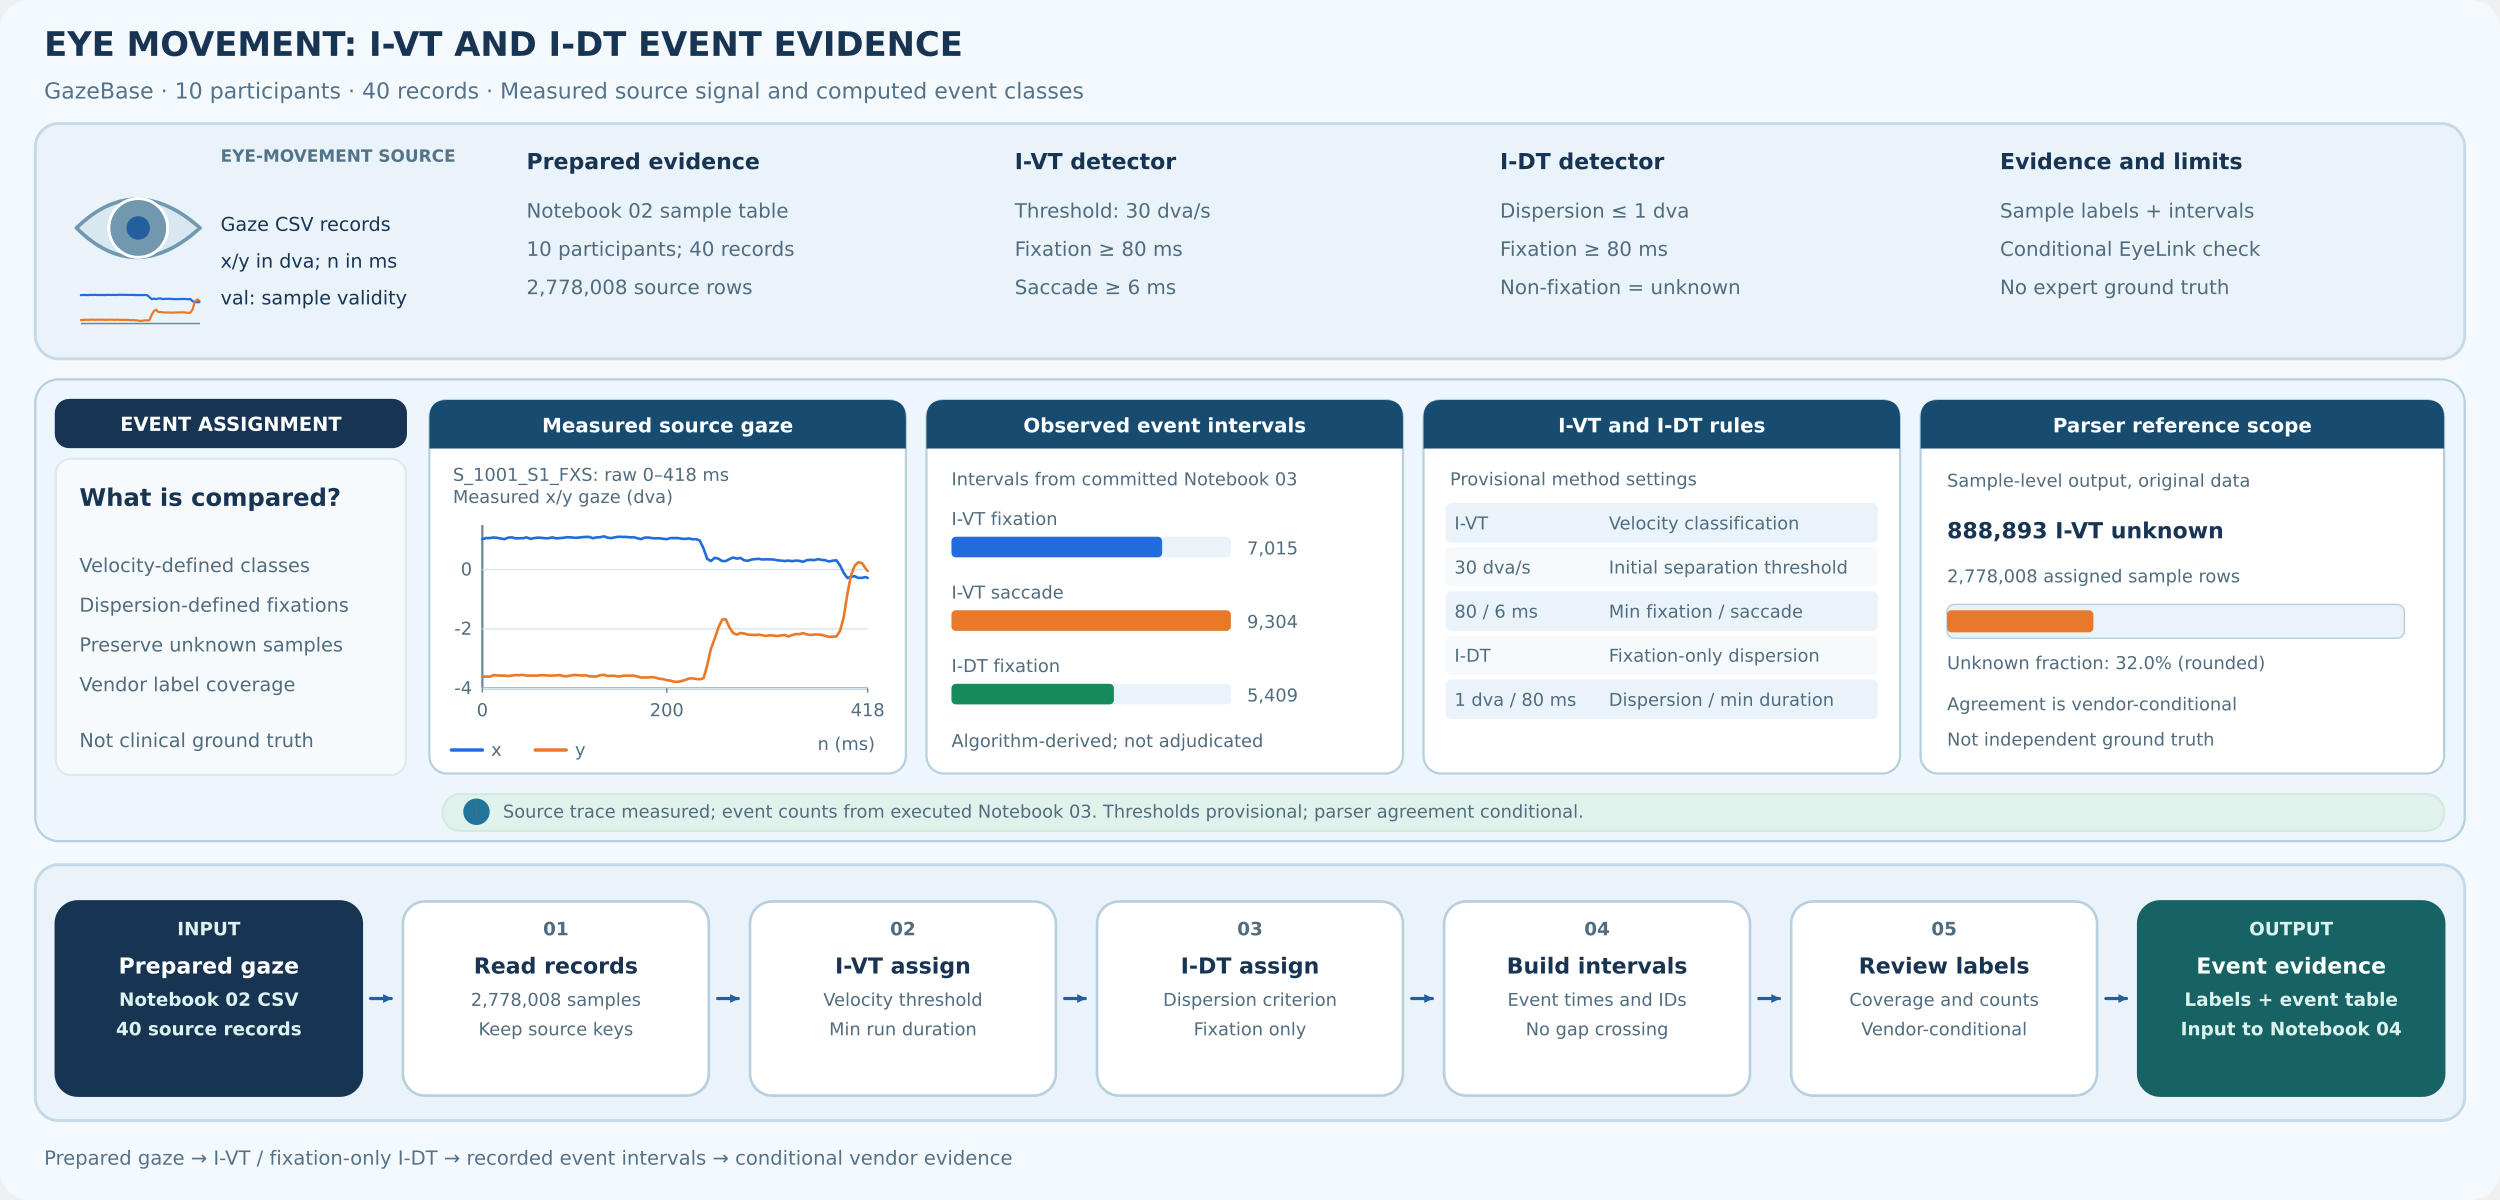
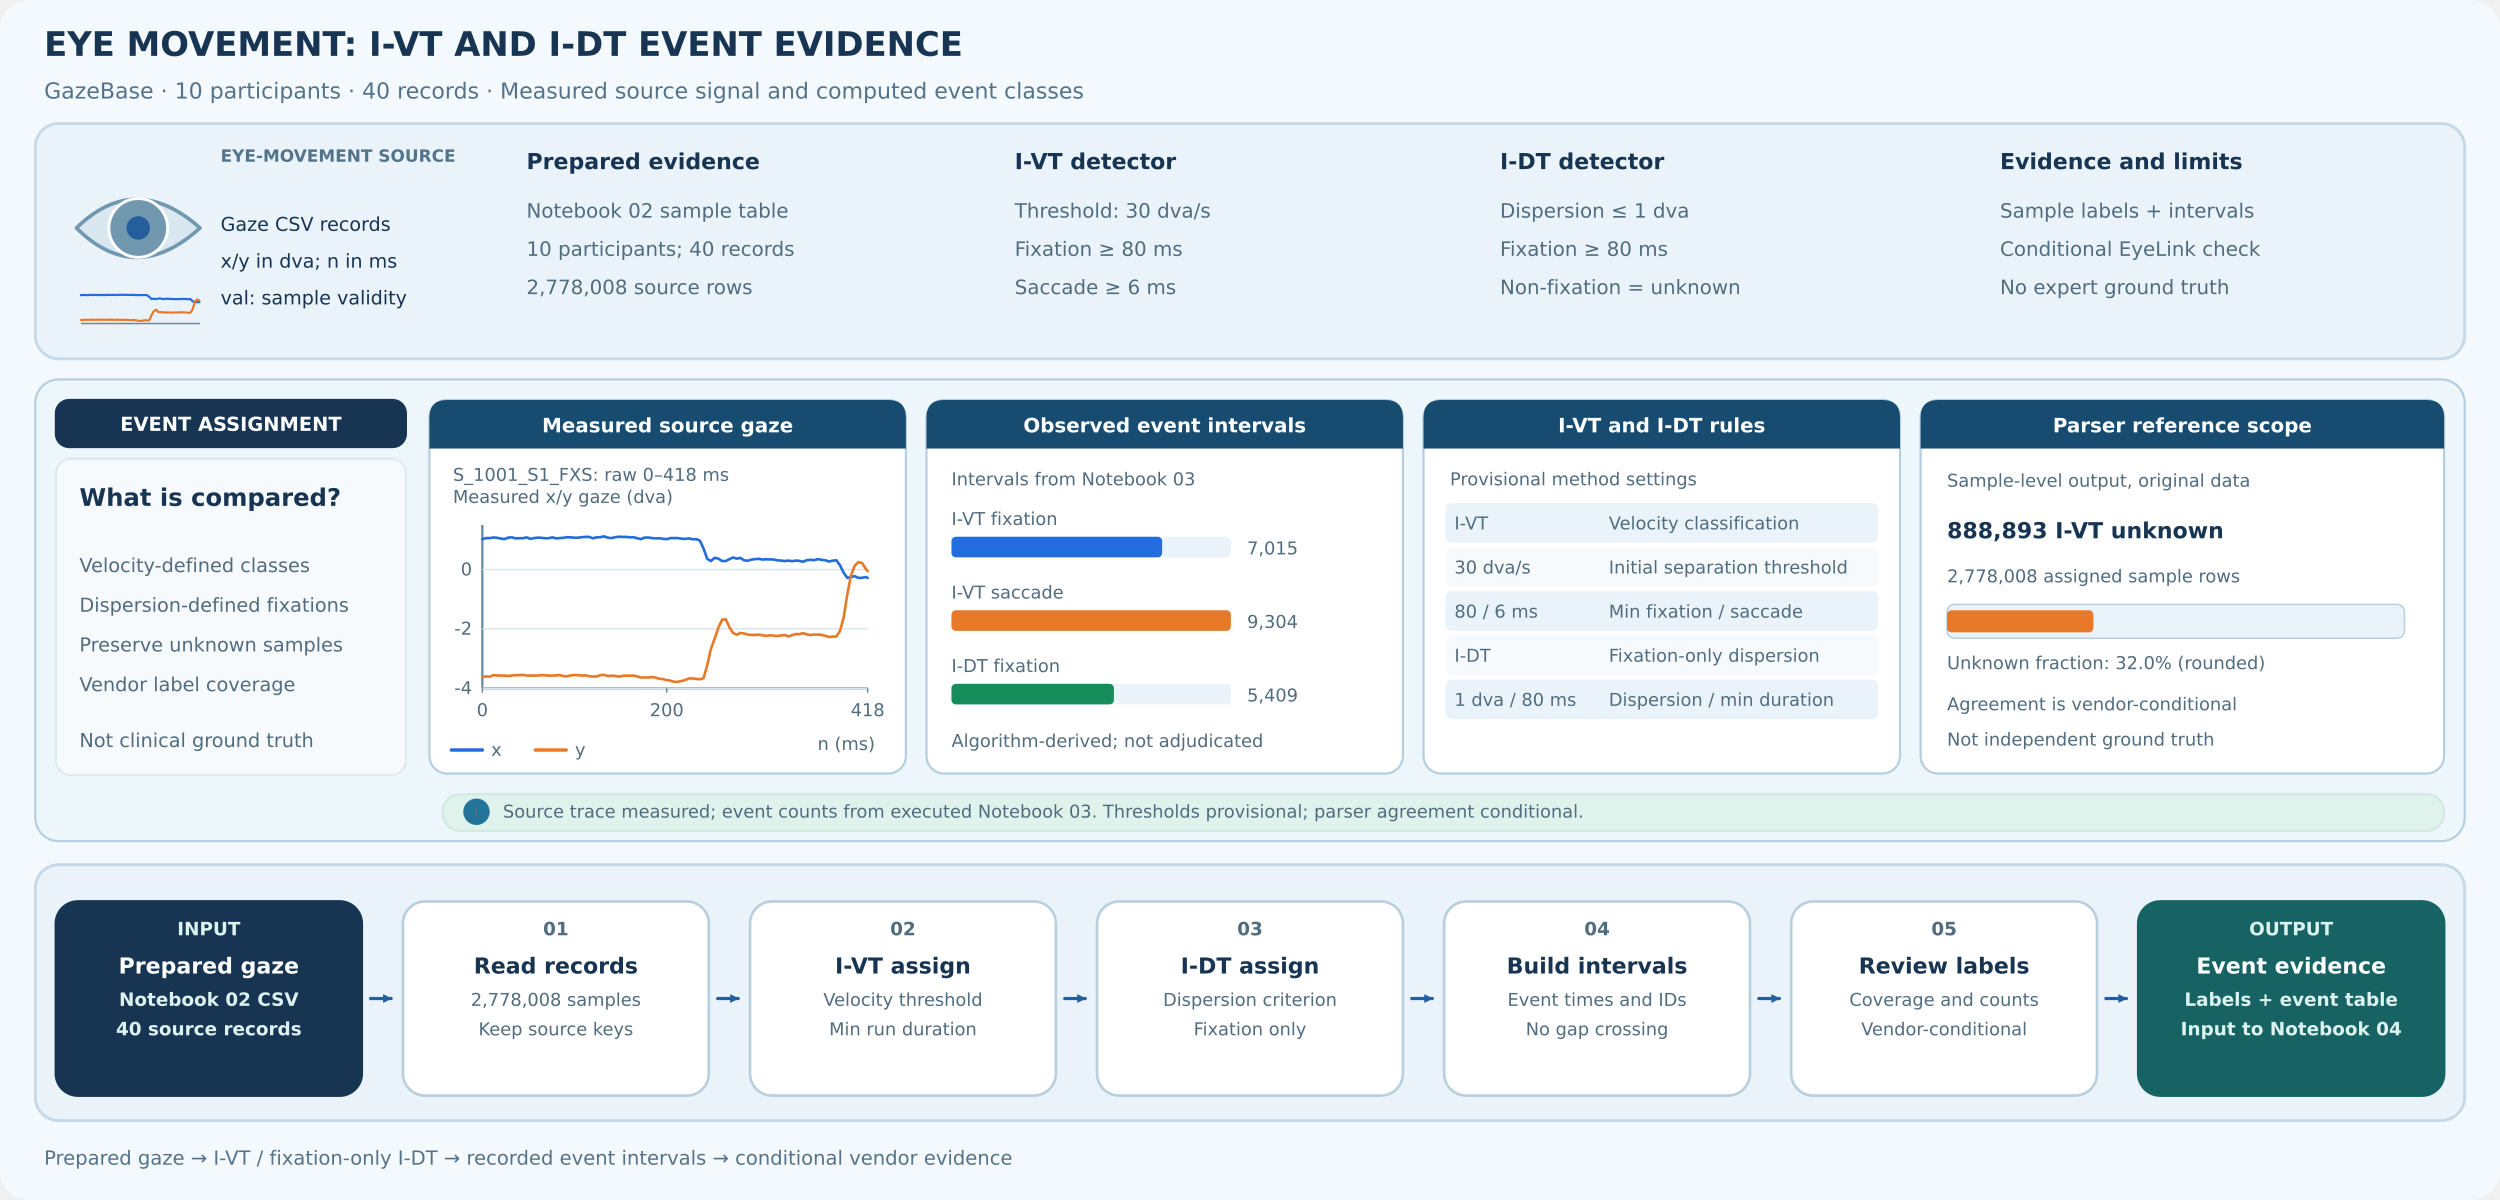
<svg xmlns="http://www.w3.org/2000/svg" width="1700" height="816" viewBox="0 0 1700 816" role="img" aria-labelledby="svg-title svg-desc">
  <defs>
    <style>
.title{font:700 23px DejaVu Sans,Arial,sans-serif;fill:#173453}.subtitle{font:400 15px DejaVu Sans,Arial,sans-serif;fill:#54738A}.sourceheading{font:700 11.5px DejaVu Sans,Arial,sans-serif;fill:#53738A}.sourcebody{font:400 13px DejaVu Sans,Arial,sans-serif;fill:#173453}.ctxhead{font:700 15px DejaVu Sans,Arial,sans-serif;fill:#173453}.ctxbody{font:400 13.5px DejaVu Sans,Arial,sans-serif;fill:#506C7E}.focushead{font:700 16.5px DejaVu Sans,Arial,sans-serif;fill:#173453}.focusbody{font:400 13.1px DejaVu Sans,Arial,sans-serif;fill:#506C7E}.sectionlabel{font:700 13.2px DejaVu Sans,Arial,sans-serif;fill:white}.panelhead{font:700 13.5px DejaVu Sans,Arial,sans-serif;fill:white}.panelbody{font:400 12.1px DejaVu Sans,Arial,sans-serif;fill:#506C7E}.nodeid{font:700 12.5px DejaVu Sans,Arial,sans-serif;fill:#506C7E}.nodetitle{font:700 15px DejaVu Sans,Arial,sans-serif;fill:#173453}.nodedesc{font:400 12.1px DejaVu Sans,Arial,sans-serif;fill:#506C7E}.endnodeid{font:700 12.5px DejaVu Sans,Arial,sans-serif;fill:#DBF2EF}.endnodetitle{font:700 15px DejaVu Sans,Arial,sans-serif;fill:white}.footer{font:400 13.3px DejaVu Sans,Arial,sans-serif;fill:#54738A}</style>
    <marker id="arr" markerWidth="6" markerHeight="6" refX="5.5" refY="3" orient="auto" markerUnits="userSpaceOnUse">
      <path d="M0 0 L6 3 L0 6 Z" fill="#245E9D" />
    </marker>
  </defs>
  <rect x="0" y="0" width="1700" height="816" rx="20" fill="#F4F9FD" stroke="none" stroke-width="1" />
  <g id="band-0-header">
    <text x="30" y="38" class="title">EYE MOVEMENT: I-VT AND I-DT EVENT EVIDENCE</text>
    <text x="30" y="67" class="subtitle">GazeBase · 10 participants · 40 records · Measured source signal and computed event classes</text>
  </g>
  <g id="band-1-context">
    <rect x="24" y="84" width="1652" height="160" rx="16" fill="#EAF3FA" stroke="#C7D9E6" stroke-width="2" />
    <g id="source">
      <text x="150" y="110" class="sourceheading">EYE-MOVEMENT SOURCE</text>
      <path d="M52 155 Q92 116 136 155 Q92 195 52 155Z" fill="#D9E7F1" stroke="#7298B0" stroke-width="2.5" stroke-linejoin="round" />
      <circle cx="94" cy="155" r="20" fill="#7298B0" stroke="#FFFFFF" stroke-width="2" />
      <circle cx="94" cy="155" r="8" fill="#245E9D" />
      <line x1="55" y1="220" x2="136" y2="220" stroke="#66879D" stroke-width="1" />
      <path d="M55.0 200.7 L56.6 200.6 L58.1 200.6 L59.7 200.7 L61.2 200.5 L62.8 200.6 L64.3 200.5 L65.9 200.6 L67.4 200.6 L69.0 200.6 L70.5 200.6 L72.1 200.6 L73.6 200.5 L75.2 200.6 L76.7 200.5 L78.3 200.6 L79.8 200.5 L81.4 200.5 L82.9 200.5 L84.5 200.5 L86.0 200.5 L87.6 200.6 L89.1 200.5 L90.7 200.6 L92.2 200.6 L93.8 200.7 L95.3 200.6 L96.9 200.7 L98.4 200.6 L100.0 200.7 L101.5 201.9 L103.1 203.4 L104.6 203.1 L106.2 203.4 L107.7 203.0 L109.3 203.0 L110.8 203.4 L112.4 203.2 L113.9 203.2 L115.5 203.2 L117.0 203.3 L118.6 203.4 L120.1 203.4 L121.7 203.4 L123.2 203.3 L124.8 203.3 L126.3 203.3 L127.9 203.5 L129.4 203.3 L131.0 204.9 L132.5 205.4 L134.1 205.5 L135.6 205.4" fill="none" stroke="#236CDE" stroke-width="1.5" stroke-linecap="round" stroke-linejoin="round" />
      <path d="M55.0 217.6 L56.6 217.6 L58.1 217.4 L59.7 217.5 L61.2 217.4 L62.8 217.4 L64.3 217.5 L65.9 217.4 L67.4 217.4 L69.0 217.4 L70.5 217.4 L72.1 217.5 L73.6 217.4 L75.2 217.4 L76.7 217.4 L78.3 217.5 L79.8 217.4 L81.4 217.5 L82.9 217.5 L84.5 217.5 L86.0 217.5 L87.6 217.6 L89.1 217.7 L90.7 217.6 L92.2 217.8 L93.8 218.0 L95.3 218.2 L96.9 218.1 L98.4 217.8 L100.0 217.9 L101.5 217.8 L103.1 214.2 L104.6 211.6 L106.2 210.6 L107.7 212.2 L109.3 212.2 L110.8 212.4 L112.4 212.5 L113.9 212.5 L115.5 212.5 L117.0 212.6 L118.6 212.5 L120.1 212.5 L121.7 212.4 L123.2 212.4 L124.8 212.4 L126.3 212.5 L127.9 212.7 L129.4 212.7 L131.0 210.3 L132.5 205.1 L134.1 203.6 L135.6 204.4" fill="none" stroke="#E87929" stroke-width="1.5" stroke-linecap="round" stroke-linejoin="round" />
      <text x="150" y="157" class="sourcebody">Gaze CSV records</text>
      <text x="150" y="182" class="sourcebody">x/y in dva; n in ms</text>
      <text x="150" y="207" class="sourcebody">val: sample validity</text>
    </g>
    <g id="context-1">
      <text x="358" y="115" class="ctxhead">Prepared evidence</text>
      <text x="358" y="148" class="ctxbody">Notebook 02 sample table</text>
      <text x="358" y="174" class="ctxbody">10 participants; 40 records</text>
      <text x="358" y="200" class="ctxbody">2,778,008 source rows</text>
    </g>
    <g id="context-2">
      <text x="690" y="115" class="ctxhead">I-VT detector</text>
      <text x="690" y="148" class="ctxbody">Threshold: 30 dva/s</text>
      <text x="690" y="174" class="ctxbody">Fixation ≥ 80 ms</text>
      <text x="690" y="200" class="ctxbody">Saccade ≥ 6 ms</text>
    </g>
    <g id="context-3">
      <text x="1020" y="115" class="ctxhead">I-DT detector</text>
      <text x="1020" y="148" class="ctxbody">Dispersion ≤ 1 dva</text>
      <text x="1020" y="174" class="ctxbody">Fixation ≥ 80 ms</text>
      <text x="1020" y="200" class="ctxbody">Non-fixation = unknown</text>
    </g>
    <g id="context-4">
      <text x="1360" y="115" class="ctxhead">Evidence and limits</text>
      <text x="1360" y="148" class="ctxbody">Sample labels + intervals</text>
      <text x="1360" y="174" class="ctxbody">Conditional EyeLink check</text>
      <text x="1360" y="200" class="ctxbody">No expert ground truth</text>
    </g>
  </g>
  <g id="band-2-analysis">
    <rect x="24" y="258" width="1652" height="314" rx="16" fill="#EDF6FB" stroke="#B4CFE0" stroke-width="1.5" />
    <g id="focus">
      <rect x="38" y="272" width="238" height="32" rx="9" fill="#173453" stroke="#173453" stroke-width="1.5" />
      <text x="157" y="293" class="sectionlabel" text-anchor="middle">EVENT ASSIGNMENT</text>
      <rect x="38" y="312" width="238" height="215" rx="10" fill="#F7FAFD" stroke="#DFEAF0" stroke-width="1.5" />
      <text x="54" y="344" class="focushead">What is compared?</text>
      <text x="54" y="389" class="focusbody">Velocity-defined classes</text>
      <text x="54" y="416" class="focusbody">Dispersion-defined fixations</text>
      <text x="54" y="443" class="focusbody">Preserve unknown samples</text>
      <text x="54" y="470" class="focusbody">Vendor label coverage</text>
      <text x="54" y="508" class="focusbody">Not clinical ground truth</text>
    </g>
    <g id="panels">
      <g id="panel-1">
        <rect x="292" y="272" width="324" height="254" rx="12" fill="#FFFFFF" stroke="#B6CFDE" stroke-width="1.5" />
        <path d="M304 272 H604 Q616 272 616 284 V305 H292 V284 Q292 272 304 272 Z" fill="#174B70" />
        <text x="454" y="294" class="panelhead" text-anchor="middle">Measured source gaze</text>
        <g id="scientific-panel-1">
          <text x="308" y="327" class="panelbody">S_1001_S1_FXS: raw 0–418 ms</text>
          <text x="308" y="342" class="panelbody">Measured x/y gaze (dva)</text>
          <line x1="328" y1="357" x2="328" y2="468" stroke="#66879D" stroke-width="1.5" />
          <line x1="328" y1="468" x2="590" y2="468" stroke="#66879D" stroke-width="1.5" />
          <line x1="328" y1="468" x2="590" y2="468" stroke="#D9E6EF" stroke-width="1" />
          <text x="321" y="472" class="panelbody" text-anchor="end">-4</text>
          <line x1="328" y1="427.6" x2="590" y2="427.6" stroke="#D9E6EF" stroke-width="1" />
          <text x="321" y="431.6" class="panelbody" text-anchor="end">-2</text>
          <line x1="328" y1="387.3" x2="590" y2="387.3" stroke="#D9E6EF" stroke-width="1" />
          <text x="321" y="391.3" class="panelbody" text-anchor="end">0</text>
          <line x1="328" y1="468" x2="328" y2="471" stroke="#66879D" stroke-width="1" />
          <text x="328" y="487" class="panelbody" text-anchor="middle">0</text>
          <line x1="453.4" y1="468" x2="453.4" y2="471" stroke="#66879D" stroke-width="1" />
          <text x="453.4" y="487" class="panelbody" text-anchor="middle">200</text>
          <line x1="590" y1="468" x2="590" y2="471" stroke="#66879D" stroke-width="1" />
          <text x="590" y="487" class="panelbody" text-anchor="middle">418</text>
          <path d="M328.0 366.6 L330.5 365.9 L333.0 365.9 L335.5 365.5 L338.0 365.7 L340.5 366.2 L343.0 366.6 L345.6 365.6 L348.1 365.4 L350.6 366.1 L353.1 366.0 L355.6 366.0 L358.1 365.4 L360.6 366.4 L363.1 365.9 L365.6 365.6 L368.1 365.7 L370.6 366.0 L373.1 366.0 L375.6 365.4 L378.1 366.1 L380.7 365.9 L383.2 365.7 L385.7 365.3 L388.2 365.4 L390.7 365.7 L393.2 365.6 L395.7 365.3 L398.2 365.1 L400.7 365.1 L403.2 366.0 L405.7 365.4 L408.2 365.3 L410.7 364.7 L413.2 365.6 L415.8 365.9 L418.3 365.3 L420.8 365.0 L423.3 365.1 L425.8 365.1 L428.3 365.4 L430.8 365.3 L433.3 366.0 L435.8 366.6 L438.3 365.6 L440.8 365.5 L443.3 365.9 L445.8 366.1 L448.3 366.0 L450.9 366.4 L453.4 366.6 L455.9 365.9 L458.4 365.9 L460.9 365.9 L463.4 366.3 L465.9 366.5 L468.4 366.1 L470.9 366.7 L473.4 366.6 L475.9 367.6 L478.4 373.0 L480.9 380.0 L483.4 381.5 L486.0 379.3 L488.5 379.9 L491.0 381.5 L493.5 381.5 L496.0 380.2 L498.5 379.1 L501.0 379.9 L503.5 379.4 L506.0 381.0 L508.5 381.3 L511.0 380.5 L513.5 380.2 L516.0 380.0 L518.5 380.5 L521.1 380.3 L523.6 380.4 L526.1 380.5 L528.6 381.0 L531.1 381.2 L533.6 381.5 L536.1 381.2 L538.6 381.6 L541.1 381.2 L543.6 381.4 L546.1 382.0 L548.6 380.9 L551.1 380.7 L553.6 380.9 L556.2 380.2 L558.7 380.7 L561.2 381.0 L563.7 381.8 L566.2 381.3 L568.7 381.0 L571.2 384.4 L573.7 389.5 L576.2 393.0 L578.7 392.3 L581.2 391.8 L583.7 393.0 L586.2 392.9 L588.7 392.4 L590.0 393.0" fill="none" stroke="#236CDE" stroke-width="1.8" stroke-linecap="round" stroke-linejoin="round" />
          <path d="M328.0 460.3 L330.5 460.0 L333.0 460.2 L335.5 459.1 L338.0 459.3 L340.5 459.4 L343.0 459.4 L345.6 459.7 L348.1 459.3 L350.6 459.1 L353.1 459.1 L355.6 458.9 L358.1 459.4 L360.6 459.4 L363.1 459.4 L365.6 459.4 L368.1 459.1 L370.6 459.2 L373.1 459.4 L375.6 459.4 L378.1 459.3 L380.7 459.0 L383.2 459.8 L385.7 459.8 L388.2 459.3 L390.7 459.0 L393.2 459.1 L395.7 459.4 L398.2 459.2 L400.7 459.9 L403.2 460.0 L405.7 460.0 L408.2 459.1 L410.7 458.9 L413.2 459.7 L415.8 459.5 L418.3 459.6 L420.8 460.1 L423.3 459.6 L425.8 459.4 L428.3 459.5 L430.8 459.4 L433.3 460.0 L435.8 460.7 L438.3 460.7 L440.8 460.7 L443.3 460.4 L445.8 460.8 L448.3 461.5 L450.9 461.8 L453.4 462.5 L455.9 462.8 L458.4 463.6 L460.9 463.6 L463.4 463.1 L465.9 462.4 L468.4 461.4 L470.9 461.3 L473.4 461.7 L475.9 461.9 L478.4 461.2 L480.9 452.5 L483.4 441.3 L486.0 434.2 L488.5 426.8 L491.0 421.4 L493.5 421.1 L496.0 426.5 L498.5 430.4 L501.0 431.6 L503.5 430.4 L506.0 430.8 L508.5 431.5 L511.0 431.7 L513.5 431.8 L516.0 431.5 L518.5 432.0 L521.1 432.4 L523.6 432.0 L526.1 432.2 L528.6 432.5 L531.1 432.1 L533.6 431.8 L536.1 432.8 L538.6 431.9 L541.1 431.2 L543.6 431.2 L546.1 430.5 L548.6 431.4 L551.1 431.8 L553.6 431.5 L556.2 431.5 L558.7 431.7 L561.2 432.4 L563.7 433.1 L566.2 432.9 L568.7 432.8 L571.2 429.1 L573.7 419.8 L576.2 404.0 L578.7 391.1 L581.2 384.7 L583.7 382.3 L586.2 382.9 L588.7 386.7 L590.0 388.3" fill="none" stroke="#E87929" stroke-width="1.8" stroke-linecap="round" stroke-linejoin="round" />
          <path d="M307 510 L328 510" fill="none" stroke="#236CDE" stroke-width="2.4" stroke-linecap="round" stroke-linejoin="round" />
          <text x="334" y="514" class="panelbody">x</text>
          <path d="M364 510 L385 510" fill="none" stroke="#E87929" stroke-width="2.4" stroke-linecap="round" stroke-linejoin="round" />
          <text x="391" y="514" class="panelbody">y</text>
          <text x="595" y="510" class="panelbody" text-anchor="end">n (ms)</text>
        </g>
      </g>
      <g id="panel-2">
        <rect x="630" y="272" width="324" height="254" rx="12" fill="#FFFFFF" stroke="#B6CFDE" stroke-width="1.5" />
        <path d="M642 272 H942 Q954 272 954 284 V305 H630 V284 Q630 272 642 272Z" fill="#174B70" />
        <text x="792" y="294" class="panelhead" text-anchor="middle">Observed event intervals</text>
        <g id="scientific-panel-2">
-           <text x="647" y="330" class="panelbody">Intervals from committed Notebook 03</text>
+           <text x="647" y="330" class="panelbody">Intervals from Notebook 03</text>
          <text x="647" y="357" class="panelbody">I-VT fixation</text>
          <rect x="647" y="365" width="190" height="14" rx="3" fill="#EAF3FA" stroke="none" stroke-width="0" />
          <rect x="647" y="365" width="143.256" height="14" rx="3" fill="#236CDE" stroke="none" stroke-width="0" />
          <text x="848" y="377" class="panelbody">7,015</text>
          <text x="647" y="407" class="panelbody">I-VT saccade</text>
          <rect x="647" y="415" width="190" height="14" rx="3" fill="#EAF3FA" stroke="none" stroke-width="0" />
          <rect x="647" y="415" width="190" height="14" rx="3" fill="#E87929" stroke="none" stroke-width="0" />
          <text x="848" y="427" class="panelbody">9,304</text>
          <text x="647" y="457" class="panelbody">I-DT fixation</text>
          <rect x="647" y="465" width="190" height="14" rx="3" fill="#EAF3FA" stroke="none" stroke-width="0" />
          <rect x="647" y="465" width="110.459" height="14" rx="3" fill="#168C5B" stroke="none" stroke-width="0" />
          <text x="848" y="477" class="panelbody">5,409</text>
          <text x="647" y="508" class="panelbody">Algorithm-derived; not adjudicated</text>
        </g>
      </g>
      <g id="panel-3">
        <rect x="968" y="272" width="324" height="254" rx="12" fill="#FFFFFF" stroke="#B6CFDE" stroke-width="1.5" />
        <path d="M980 272 H1280 Q1292 272 1292 284 V305 H968 V284 Q968 272 980 272Z" fill="#174B70" />
        <text x="1130" y="294" class="panelhead" text-anchor="middle">I-VT and I-DT rules</text>
        <g id="scientific-panel-3">
          <text x="986" y="330" class="panelbody">Provisional method settings</text>
          <rect x="983" y="342" width="294" height="27" rx="4" fill="#EAF3FA" stroke="none" stroke-width="0" />
          <text x="989" y="360" class="panelbody">I-VT</text>
          <text x="1094" y="360" class="panelbody">Velocity classification</text>
          <rect x="983" y="372" width="294" height="27" rx="4" fill="#F7FAFD" stroke="none" stroke-width="0" />
          <text x="989" y="390" class="panelbody">30 dva/s</text>
          <text x="1094" y="390" class="panelbody">Initial separation threshold</text>
          <rect x="983" y="402" width="294" height="27" rx="4" fill="#EAF3FA" stroke="none" stroke-width="0" />
          <text x="989" y="420" class="panelbody">80 / 6 ms</text>
          <text x="1094" y="420" class="panelbody">Min fixation / saccade</text>
          <rect x="983" y="432" width="294" height="27" rx="4" fill="#F7FAFD" stroke="none" stroke-width="0" />
          <text x="989" y="450" class="panelbody">I-DT</text>
          <text x="1094" y="450" class="panelbody">Fixation-only dispersion</text>
          <rect x="983" y="462" width="294" height="27" rx="4" fill="#EAF3FA" stroke="none" stroke-width="0" />
          <text x="989" y="480" class="panelbody">1 dva / 80 ms</text>
          <text x="1094" y="480" class="panelbody">Dispersion / min duration</text>
        </g>
      </g>
      <g id="panel-4">
        <rect x="1306" y="272" width="356" height="254" rx="12" fill="#FFFFFF" stroke="#B6CFDE" stroke-width="1.5" />
        <path d="M1318 272 H1650 Q1662 272 1662 284 V305 H1306 V284 Q1306 272 1318 272Z" fill="#174B70" />
        <text x="1484" y="294" class="panelhead" text-anchor="middle">Parser reference scope</text>
        <g id="scientific-panel-4">
          <text x="1324" y="331" class="panelbody">Sample-level output, original data</text>
          <text x="1324" y="366" class="ctxhead">888,893 I-VT unknown</text>
          <text x="1324" y="396" class="panelbody">2,778,008 assigned sample rows</text>
          <rect x="1324" y="411" width="311" height="23" rx="5" fill="#EAF3FA" stroke="#B6CFDE" stroke-width="1" />
          <rect x="1324" y="415" width="99.512" height="15" rx="3" fill="#E87929" stroke="none" stroke-width="0" />
          <text x="1324" y="455" class="panelbody">Unknown fraction: 32.0% (rounded)</text>
          <text x="1324" y="483" class="panelbody">Agreement is vendor-conditional</text>
          <text x="1324" y="507" class="panelbody">Not independent ground truth</text>
        </g>
      </g>
    </g>
    <g id="scientific-note">
      <rect x="301" y="540" width="1361" height="25" rx="12" fill="#E0F2EC" stroke="#D3EAE2" stroke-width="1.5" />
      <circle cx="324" cy="552" r="9" fill="#23749A" />
      <text x="324" y="556" class="panelbody" text-anchor="middle" fill="#FFFFFF" font-weight="700">i</text>
      <text x="342" y="556" class="panelbody" font-weight="700" fill="#173453">Source trace measured; event counts from executed Notebook 03. Thresholds provisional; parser agreement conditional.</text>
    </g>
  </g>
  <g id="band-3-workflow">
    <rect x="24" y="588" width="1652" height="174" rx="16" fill="#EAF3FA" stroke="#C7D9E6" stroke-width="2" />
    <g id="nodes">
      <g id="node-0">
        <rect x="38" y="613" width="208" height="132" rx="15" fill="#173453" stroke="#173453" stroke-width="1.8" />
        <text x="142" y="636" class="endnodeid" text-anchor="middle">INPUT</text>
        <text x="142" y="662" class="endnodetitle" text-anchor="middle">Prepared gaze</text>
        <text x="142" y="684" class="endnodeid" text-anchor="middle">Notebook 02 CSV</text>
        <text x="142" y="704" class="endnodeid" text-anchor="middle">40 source records</text>
      </g>
      <g id="node-1">
        <rect x="274" y="613" width="208" height="132" rx="15" fill="#FFFFFF" stroke="#B8CFDE" stroke-width="1.8" />
        <text x="378" y="636" class="nodeid" text-anchor="middle">01</text>
        <text x="378" y="662" class="nodetitle" text-anchor="middle">Read records</text>
        <text x="378" y="684" class="nodedesc" text-anchor="middle">2,778,008 samples</text>
        <text x="378" y="704" class="nodedesc" text-anchor="middle">Keep source keys</text>
      </g>
      <g id="node-2">
        <rect x="510" y="613" width="208" height="132" rx="15" fill="#FFFFFF" stroke="#B8CFDE" stroke-width="1.8" />
        <text x="614" y="636" class="nodeid" text-anchor="middle">02</text>
        <text x="614" y="662" class="nodetitle" text-anchor="middle">I-VT assign</text>
        <text x="614" y="684" class="nodedesc" text-anchor="middle">Velocity threshold</text>
        <text x="614" y="704" class="nodedesc" text-anchor="middle">Min run duration</text>
      </g>
      <g id="node-3">
        <rect x="746" y="613" width="208" height="132" rx="15" fill="#FFFFFF" stroke="#B8CFDE" stroke-width="1.8" />
        <text x="850" y="636" class="nodeid" text-anchor="middle">03</text>
        <text x="850" y="662" class="nodetitle" text-anchor="middle">I-DT assign</text>
        <text x="850" y="684" class="nodedesc" text-anchor="middle">Dispersion criterion</text>
        <text x="850" y="704" class="nodedesc" text-anchor="middle">Fixation only</text>
      </g>
      <g id="node-4">
        <rect x="982" y="613" width="208" height="132" rx="15" fill="#FFFFFF" stroke="#B8CFDE" stroke-width="1.8" />
        <text x="1086" y="636" class="nodeid" text-anchor="middle">04</text>
        <text x="1086" y="662" class="nodetitle" text-anchor="middle">Build intervals</text>
        <text x="1086" y="684" class="nodedesc" text-anchor="middle">Event times and IDs</text>
        <text x="1086" y="704" class="nodedesc" text-anchor="middle">No gap crossing</text>
      </g>
      <g id="node-5">
        <rect x="1218" y="613" width="208" height="132" rx="15" fill="#FFFFFF" stroke="#B8CFDE" stroke-width="1.8" />
        <text x="1322" y="636" class="nodeid" text-anchor="middle">05</text>
        <text x="1322" y="662" class="nodetitle" text-anchor="middle">Review labels</text>
        <text x="1322" y="684" class="nodedesc" text-anchor="middle">Coverage and counts</text>
        <text x="1322" y="704" class="nodedesc" text-anchor="middle">Vendor-conditional</text>
      </g>
      <g id="node-6">
        <rect x="1454" y="613" width="208" height="132" rx="15" fill="#176363" stroke="#176363" stroke-width="1.8" />
        <text x="1558" y="636" class="endnodeid" text-anchor="middle">OUTPUT</text>
        <text x="1558" y="662" class="endnodetitle" text-anchor="middle">Event evidence</text>
        <text x="1558" y="684" class="endnodeid" text-anchor="middle">Labels + event table</text>
        <text x="1558" y="704" class="endnodeid" text-anchor="middle">Input to Notebook 04</text>
      </g>
    </g>
    <g id="connectors">
      <path d="M252 679 L266 679" fill="none" stroke="#245E9D" stroke-width="2.2" stroke-linecap="round" stroke-linejoin="round" marker-end="url(#arr)" />
      <path d="M488 679 L502 679" fill="none" stroke="#245E9D" stroke-width="2.2" stroke-linecap="round" stroke-linejoin="round" marker-end="url(#arr)" />
      <path d="M724 679 L738 679" fill="none" stroke="#245E9D" stroke-width="2.2" stroke-linecap="round" stroke-linejoin="round" marker-end="url(#arr)" />
      <path d="M960 679 L974 679" fill="none" stroke="#245E9D" stroke-width="2.2" stroke-linecap="round" stroke-linejoin="round" marker-end="url(#arr)" />
      <path d="M1196 679 L1210 679" fill="none" stroke="#245E9D" stroke-width="2.2" stroke-linecap="round" stroke-linejoin="round" marker-end="url(#arr)" />
      <path d="M1432 679 L1446 679" fill="none" stroke="#245E9D" stroke-width="2.2" stroke-linecap="round" stroke-linejoin="round" marker-end="url(#arr)" />
    </g>
  </g>
  <g id="band-4-summary">
    <text x="30" y="792" class="footer">Prepared gaze → I-VT / fixation-only I-DT → recorded event intervals → conditional vendor evidence</text>
  </g>
</svg>
